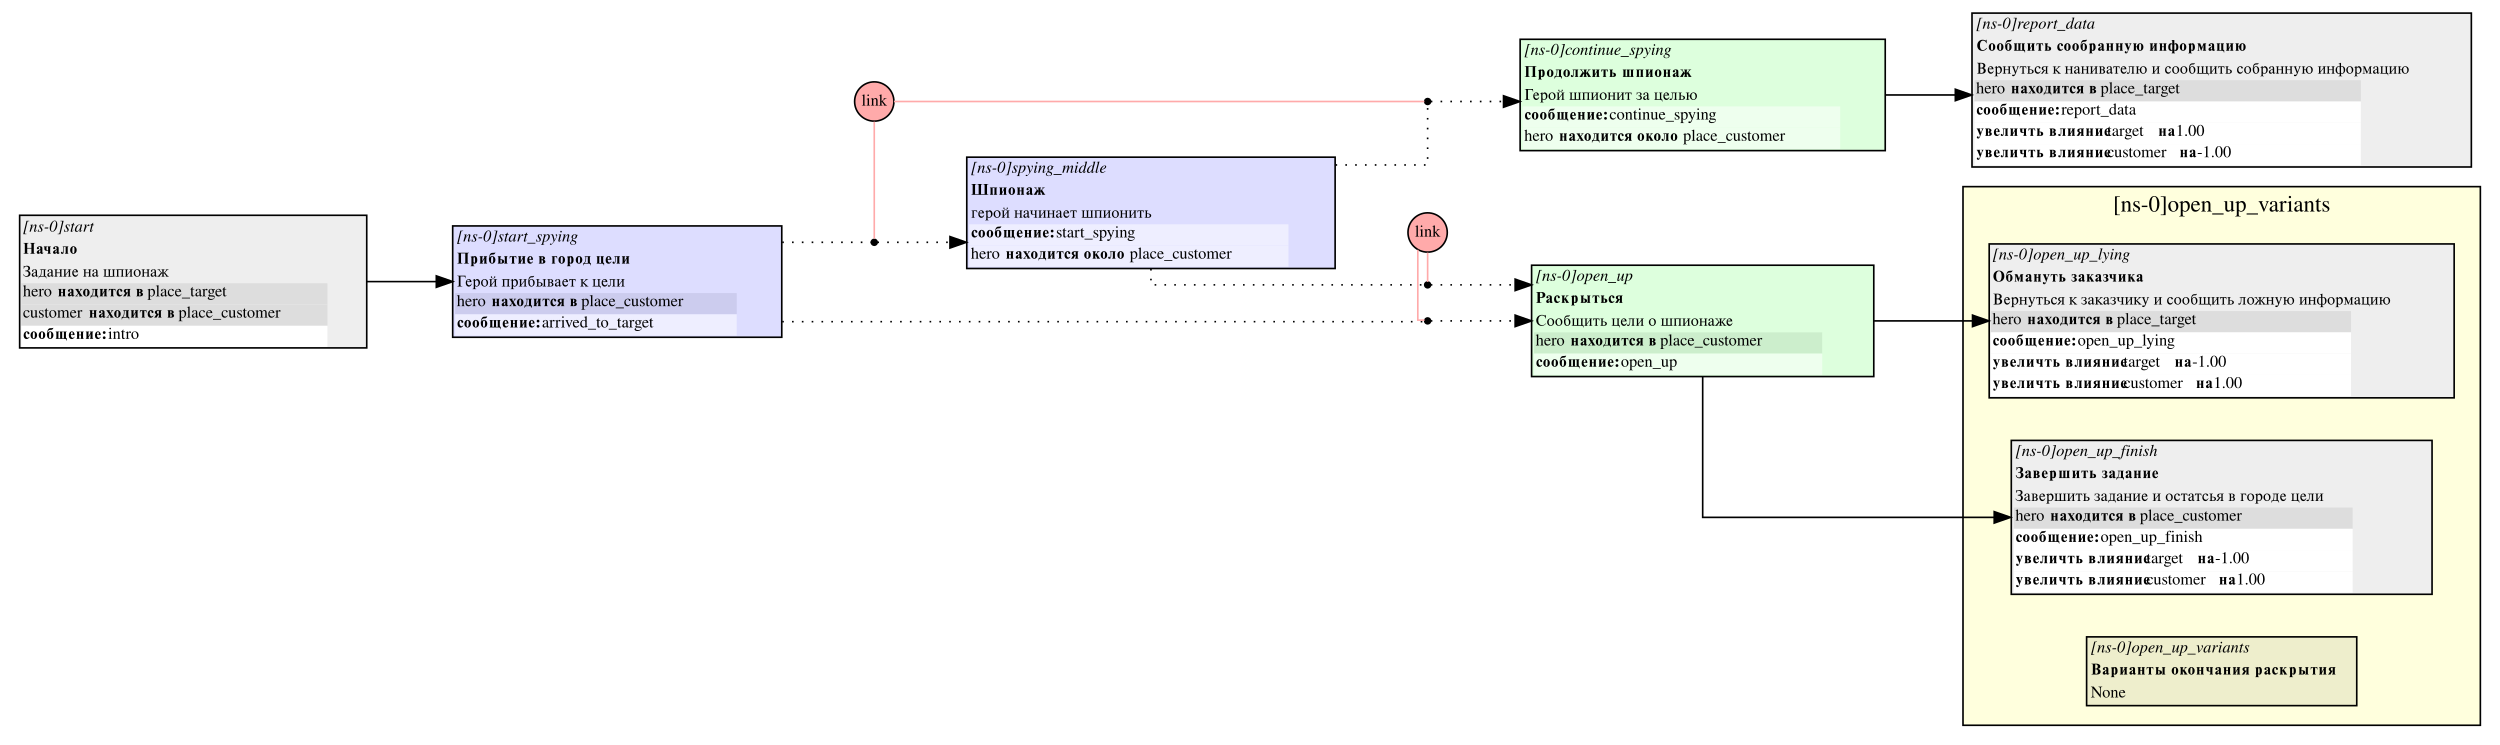
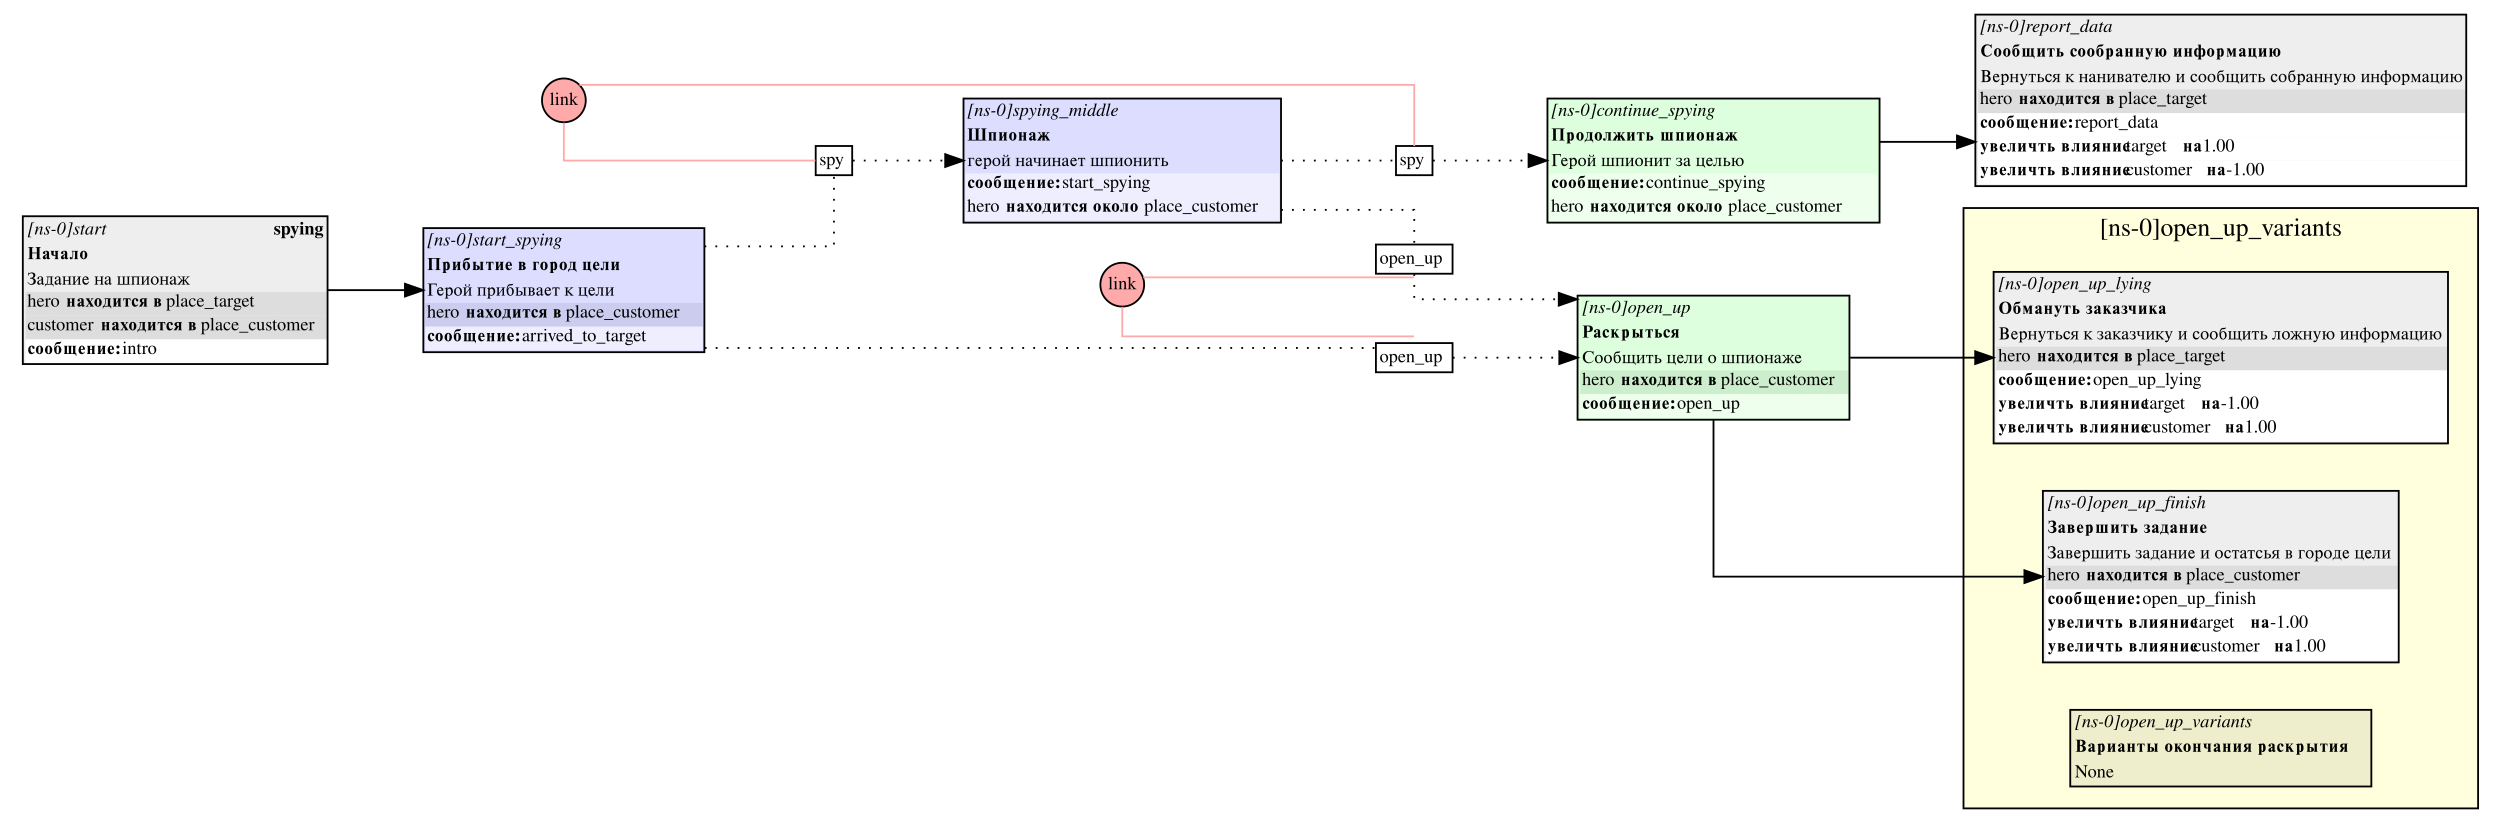
- <svg xmlns="http://www.w3.org/2000/svg" width="1527pt" height="455pt" viewBox="0.00 0.00 1527.00 455.00">
+ <svg xmlns="http://www.w3.org/2000/svg" width="1370pt" height="455pt" viewBox="0.00 0.00 1370.00 455.00">
  <g id="graph0" class="graph" transform="scale(1 1) rotate(0) translate(4 451)">
-     <polygon fill="white" stroke="white" points="-4,4 -4,-451 1523,-451 1523,4 -4,4" />
+     <polygon fill="white" stroke="white" points="-4,4 -4,-451 1366,-451 1366,4 -4,4" />
    <g id="clust1" class="cluster">
-       <polygon fill="#ffffdd" stroke="black" points="1195,-8 1195,-337 1511,-337 1511,-8 1195,-8" />
-       <text text-anchor="middle" x="1353" y="-321.8" font-family="Times,serif" font-size="14.00">[ns-0]open_up_variants</text>
+       <polygon fill="#ffffdd" stroke="black" points="1072,-8 1072,-337 1354,-337 1354,-8 1072,-8" />
+       <text text-anchor="middle" x="1213" y="-321.8" font-family="Times,serif" font-size="14.00">[ns-0]open_up_variants</text>
    </g>
    <g id="node1" class="node">
-       <polygon fill="#ddddff" stroke="none" points="272.5,-245 272.5,-313 473.5,-313 473.5,-245 272.5,-245" />
-       <text text-anchor="start" x="275" y="-303.5" font-family="Times,serif" font-style="italic" font-size="10.00">[ns-0]start_spying</text>
-       <text text-anchor="start" x="275" y="-290" font-family="Times,serif" font-weight="bold" font-size="10.00">Прибытие в город цели</text>
-       <text text-anchor="start" x="275" y="-276" font-family="Times,serif" font-size="10.00">Герой прибывает к цели</text>
-       <polygon fill="#ccccee" stroke="none" points="274,-259 274,-272 446,-272 446,-259 274,-259" />
-       <text text-anchor="start" x="275" y="-264" font-family="Times,serif" font-size="10.00">hero </text>
-       <text text-anchor="start" x="296" y="-264" font-family="Times,serif" font-weight="bold" font-size="10.00">находится в</text>
-       <text text-anchor="start" x="351" y="-264" font-family="Times,serif" font-size="10.00"> place_customer</text>
-       <polygon fill="#eeeeff" stroke="none" points="274,-246 274,-259 446,-259 446,-246 274,-246" />
-       <text text-anchor="start" x="275" y="-251" font-family="Times,serif" font-weight="bold" font-size="10.00">сообщение:</text>
-       <text text-anchor="start" x="327" y="-251" font-family="Times,serif" font-size="10.00"> arrived_to_target</text>
-       <polygon fill="none" stroke="black" points="272.5,-245 272.5,-313 473.5,-313 473.5,-245 272.5,-245" />
+       <polygon fill="#eeeeee" stroke="none" points="8.5,-251.5 8.5,-332.5 175.5,-332.5 175.5,-251.5 8.5,-251.5" />
+       <text text-anchor="start" x="11" y="-322.5" font-family="Times,serif" font-style="italic" font-size="10.00">[ns-0]start</text>
+       <text text-anchor="start" x="146" y="-322.5" font-family="Times,serif" font-weight="bold" font-size="10.00">spying</text>
+       <text text-anchor="start" x="11" y="-309" font-family="Times,serif" font-weight="bold" font-size="10.00">Начало</text>
+       <text text-anchor="start" x="11" y="-295" font-family="Times,serif" font-size="10.00">Задание на шпионаж</text>
+       <polygon fill="#dddddd" stroke="none" points="10,-278 10,-291 175,-291 175,-278 10,-278" />
+       <text text-anchor="start" x="11" y="-283" font-family="Times,serif" font-size="10.00">hero </text>
+       <text text-anchor="start" x="32" y="-283" font-family="Times,serif" font-weight="bold" font-size="10.00">находится в</text>
+       <text text-anchor="start" x="87" y="-283" font-family="Times,serif" font-size="10.00"> place_target</text>
+       <polygon fill="#dddddd" stroke="none" points="10,-265 10,-278 175,-278 175,-265 10,-265" />
+       <text text-anchor="start" x="11" y="-270" font-family="Times,serif" font-size="10.00">customer </text>
+       <text text-anchor="start" x="51" y="-270" font-family="Times,serif" font-weight="bold" font-size="10.00">находится в</text>
+       <text text-anchor="start" x="106" y="-270" font-family="Times,serif" font-size="10.00"> place_customer</text>
+       <polygon fill="#ffffff" stroke="none" points="10,-252 10,-265 175,-265 175,-252 10,-252" />
+       <text text-anchor="start" x="11" y="-257" font-family="Times,serif" font-weight="bold" font-size="10.00">сообщение:</text>
+       <text text-anchor="start" x="63" y="-257" font-family="Times,serif" font-size="10.00"> intro</text>
+       <polygon fill="none" stroke="black" points="8.5,-251.5 8.5,-332.5 175.5,-332.5 175.5,-251.5 8.5,-251.5" />
+     </g>
+     <g id="node3" class="node">
+       <polygon fill="#ddddff" stroke="none" points="228,-258 228,-326 382,-326 382,-258 228,-258" />
+       <text text-anchor="start" x="230" y="-316.5" font-family="Times,serif" font-style="italic" font-size="10.00">[ns-0]start_spying</text>
+       <text text-anchor="start" x="230" y="-303" font-family="Times,serif" font-weight="bold" font-size="10.00">Прибытие в город цели</text>
+       <text text-anchor="start" x="230" y="-289" font-family="Times,serif" font-size="10.00">Герой прибывает к цели</text>
+       <polygon fill="#ccccee" stroke="none" points="229,-272 229,-285 381,-285 381,-272 229,-272" />
+       <text text-anchor="start" x="230" y="-277" font-family="Times,serif" font-size="10.00">hero </text>
+       <text text-anchor="start" x="251" y="-277" font-family="Times,serif" font-weight="bold" font-size="10.00">находится в</text>
+       <text text-anchor="start" x="306" y="-277" font-family="Times,serif" font-size="10.00"> place_customer</text>
+       <polygon fill="#eeeeff" stroke="none" points="229,-259 229,-272 381,-272 381,-259 229,-259" />
+       <text text-anchor="start" x="230" y="-264" font-family="Times,serif" font-weight="bold" font-size="10.00">сообщение:</text>
+       <text text-anchor="start" x="282" y="-264" font-family="Times,serif" font-size="10.00"> arrived_to_target</text>
+       <polygon fill="none" stroke="black" points="228,-258 228,-326 382,-326 382,-258 228,-258" />
+     </g>
+     <g id="edge1" class="edge">
+       <path fill="none" stroke="black" d="M175.572,-292C175.572,-292 217.919,-292 217.919,-292" />
+       <polygon fill="black" stroke="black" points="217.919,-295.5 227.919,-292 217.919,-288.5 217.919,-295.5" />
+     </g>
+     <g id="node2" class="node">
+       <polygon fill="#ddddff" stroke="none" points="524,-329 524,-397 698,-397 698,-329 524,-329" />
+       <text text-anchor="start" x="526" y="-387.5" font-family="Times,serif" font-style="italic" font-size="10.00">[ns-0]spying_middle</text>
+       <text text-anchor="start" x="526" y="-374" font-family="Times,serif" font-weight="bold" font-size="10.00">Шпионаж</text>
+       <text text-anchor="start" x="526" y="-360" font-family="Times,serif" font-size="10.00">герой начинает шпионить</text>
+       <polygon fill="#eeeeff" stroke="none" points="525,-343 525,-356 697,-356 697,-343 525,-343" />
+       <text text-anchor="start" x="526" y="-348" font-family="Times,serif" font-weight="bold" font-size="10.00">сообщение:</text>
+       <text text-anchor="start" x="578" y="-348" font-family="Times,serif" font-size="10.00"> start_spying</text>
+       <polygon fill="#eeeeff" stroke="none" points="525,-330 525,-343 697,-343 697,-330 525,-330" />
+       <text text-anchor="start" x="526" y="-335" font-family="Times,serif" font-size="10.00">hero </text>
+       <text text-anchor="start" x="547" y="-335" font-family="Times,serif" font-weight="bold" font-size="10.00">находится около</text>
+       <text text-anchor="start" x="623" y="-335" font-family="Times,serif" font-size="10.00"> place_customer</text>
+       <polygon fill="none" stroke="black" points="524,-329 524,-397 698,-397 698,-329 524,-329" />
+     </g>
+     <g id="node10" class="node">
+       <text text-anchor="start" x="763" y="-360.5" font-family="Times,serif" font-size="10.00">spy</text>
+       <polygon fill="none" stroke="black" points="761,-355 761,-371 781,-371 781,-355 761,-355" />
+     </g>
+     <g id="edge3" class="edge">
+       <path fill="none" stroke="black" stroke-dasharray="1,5" d="M698.023,-363C723.237,-363 747.512,-363 760.729,-363" />
+     </g>
+     <g id="node12" class="node">
+       <text text-anchor="start" x="752" y="-306.5" font-family="Times,serif" font-size="10.00">open_up</text>
+       <polygon fill="none" stroke="black" points="750,-301 750,-317 792,-317 792,-301 750,-301" />
+     </g>
+     <g id="edge8" class="edge">
+       <path fill="none" stroke="black" stroke-dasharray="1,5" d="M698.023,-336C735.55,-336 771,-336 771,-336 771,-336 771,-325.188 771,-317.248" />
    </g>
    <g id="node11" class="node">
-       <ellipse fill="black" stroke="black" cx="868" cy="-255" rx="1.8" ry="1.8" />
+       <text text-anchor="start" x="445" y="-360.5" font-family="Times,serif" font-size="10.00">spy</text>
+       <polygon fill="none" stroke="black" points="443,-355 443,-371 463,-371 463,-355 443,-355" />
+     </g>
+     <g id="edge6" class="edge">
+       <path fill="none" stroke="black" stroke-dasharray="1,5" d="M382.034,-316C417.996,-316 453,-316 453,-316 453,-316 453,-341.347 453,-354.813" />
+     </g>
+     <g id="node13" class="node">
+       <text text-anchor="start" x="752" y="-252.5" font-family="Times,serif" font-size="10.00">open_up</text>
+       <polygon fill="none" stroke="black" points="750,-247 750,-263 792,-263 792,-247 750,-247" />
+     </g>
+     <g id="edge11" class="edge">
+       <path fill="none" stroke="black" stroke-dasharray="1,5" d="M382.212,-260.333C491.625,-260.333 685.621,-260.333 749.759,-260.333" />
+     </g>
+     <g id="node4" class="node">
+       <polygon fill="#eeeeee" stroke="none" points="1088.5,-208 1088.5,-302 1337.5,-302 1337.5,-208 1088.5,-208" />
+       <text text-anchor="start" x="1091" y="-292.5" font-family="Times,serif" font-style="italic" font-size="10.00">[ns-0]open_up_lying</text>
+       <text text-anchor="start" x="1091" y="-279" font-family="Times,serif" font-weight="bold" font-size="10.00">Обмануть заказчика</text>
+       <text text-anchor="start" x="1091" y="-265" font-family="Times,serif" font-size="10.00">Вернуться к заказчику и сообщить ложную информацию</text>
+       <polygon fill="#dddddd" stroke="none" points="1090,-248 1090,-261 1337,-261 1337,-248 1090,-248" />
+       <text text-anchor="start" x="1091" y="-253" font-family="Times,serif" font-size="10.00">hero </text>
+       <text text-anchor="start" x="1112" y="-253" font-family="Times,serif" font-weight="bold" font-size="10.00">находится в</text>
+       <text text-anchor="start" x="1167" y="-253" font-family="Times,serif" font-size="10.00"> place_target</text>
+       <polygon fill="#ffffff" stroke="none" points="1090,-235 1090,-248 1337,-248 1337,-235 1090,-235" />
+       <text text-anchor="start" x="1091" y="-240" font-family="Times,serif" font-weight="bold" font-size="10.00">сообщение:</text>
+       <text text-anchor="start" x="1143" y="-240" font-family="Times,serif" font-size="10.00"> open_up_lying</text>
+       <polygon fill="#ffffff" stroke="none" points="1090,-222 1090,-235 1337,-235 1337,-222 1090,-222" />
+       <text text-anchor="start" x="1091" y="-227" font-family="Times,serif" font-weight="bold" font-size="10.00">увеличть влияние</text>
+       <text text-anchor="start" x="1171" y="-227" font-family="Times,serif" font-size="10.00">  target </text>
+       <text text-anchor="start" x="1202" y="-227" font-family="Times,serif" font-weight="bold" font-size="10.00">на</text>
+       <text text-anchor="start" x="1213" y="-227" font-family="Times,serif" font-size="10.00"> -1.00</text>
+       <polygon fill="#ffffff" stroke="none" points="1090,-209 1090,-222 1337,-222 1337,-209 1090,-209" />
+       <text text-anchor="start" x="1091" y="-214" font-family="Times,serif" font-weight="bold" font-size="10.00">увеличть влияние</text>
+       <text text-anchor="start" x="1171" y="-214" font-family="Times,serif" font-size="10.00">  customer </text>
+       <text text-anchor="start" x="1215" y="-214" font-family="Times,serif" font-weight="bold" font-size="10.00">на</text>
+       <text text-anchor="start" x="1226" y="-214" font-family="Times,serif" font-size="10.00"> 1.00</text>
+       <polygon fill="none" stroke="black" points="1088.5,-208 1088.5,-302 1337.5,-302 1337.5,-208 1088.5,-208" />
+     </g>
+     <g id="node5" class="node">
+       <polygon fill="#eeeeee" stroke="none" points="1115.5,-88 1115.5,-182 1310.5,-182 1310.5,-88 1115.5,-88" />
+       <text text-anchor="start" x="1118" y="-172.5" font-family="Times,serif" font-style="italic" font-size="10.00">[ns-0]open_up_finish</text>
+       <text text-anchor="start" x="1118" y="-159" font-family="Times,serif" font-weight="bold" font-size="10.00">Завершить задание</text>
+       <text text-anchor="start" x="1118" y="-145" font-family="Times,serif" font-size="10.00">Завершить задание и остатсья в городе цели</text>
+       <polygon fill="#dddddd" stroke="none" points="1117,-128 1117,-141 1310,-141 1310,-128 1117,-128" />
+       <text text-anchor="start" x="1118" y="-133" font-family="Times,serif" font-size="10.00">hero </text>
+       <text text-anchor="start" x="1139" y="-133" font-family="Times,serif" font-weight="bold" font-size="10.00">находится в</text>
+       <text text-anchor="start" x="1194" y="-133" font-family="Times,serif" font-size="10.00"> place_customer</text>
+       <polygon fill="#ffffff" stroke="none" points="1117,-115 1117,-128 1310,-128 1310,-115 1117,-115" />
+       <text text-anchor="start" x="1118" y="-120" font-family="Times,serif" font-weight="bold" font-size="10.00">сообщение:</text>
+       <text text-anchor="start" x="1170" y="-120" font-family="Times,serif" font-size="10.00"> open_up_finish</text>
+       <polygon fill="#ffffff" stroke="none" points="1117,-102 1117,-115 1310,-115 1310,-102 1117,-102" />
+       <text text-anchor="start" x="1118" y="-107" font-family="Times,serif" font-weight="bold" font-size="10.00">увеличть влияние</text>
+       <text text-anchor="start" x="1198" y="-107" font-family="Times,serif" font-size="10.00">  target </text>
+       <text text-anchor="start" x="1229" y="-107" font-family="Times,serif" font-weight="bold" font-size="10.00">на</text>
+       <text text-anchor="start" x="1240" y="-107" font-family="Times,serif" font-size="10.00"> -1.00</text>
+       <polygon fill="#ffffff" stroke="none" points="1117,-89 1117,-102 1310,-102 1310,-89 1117,-89" />
+       <text text-anchor="start" x="1118" y="-94" font-family="Times,serif" font-weight="bold" font-size="10.00">увеличть влияние</text>
+       <text text-anchor="start" x="1198" y="-94" font-family="Times,serif" font-size="10.00">  customer </text>
+       <text text-anchor="start" x="1242" y="-94" font-family="Times,serif" font-weight="bold" font-size="10.00">на</text>
+       <text text-anchor="start" x="1253" y="-94" font-family="Times,serif" font-size="10.00"> 1.00</text>
+       <polygon fill="none" stroke="black" points="1115.5,-88 1115.5,-182 1310.5,-182 1310.5,-88 1115.5,-88" />
+     </g>
+     <g id="node6" class="node">
+       <polygon fill="#eeeeee" stroke="none" points="1078.5,-349 1078.5,-443 1347.5,-443 1347.5,-349 1078.5,-349" />
+       <text text-anchor="start" x="1081" y="-433.5" font-family="Times,serif" font-style="italic" font-size="10.00">[ns-0]report_data</text>
+       <text text-anchor="start" x="1081" y="-420" font-family="Times,serif" font-weight="bold" font-size="10.00">Сообщить сообранную информацию</text>
+       <text text-anchor="start" x="1081" y="-406" font-family="Times,serif" font-size="10.00">Вернуться к нанивателю и сообщить собранную информацию</text>
+       <polygon fill="#dddddd" stroke="none" points="1080,-389 1080,-402 1347,-402 1347,-389 1080,-389" />
+       <text text-anchor="start" x="1081" y="-394" font-family="Times,serif" font-size="10.00">hero </text>
+       <text text-anchor="start" x="1102" y="-394" font-family="Times,serif" font-weight="bold" font-size="10.00">находится в</text>
+       <text text-anchor="start" x="1157" y="-394" font-family="Times,serif" font-size="10.00"> place_target</text>
+       <polygon fill="#ffffff" stroke="none" points="1080,-376 1080,-389 1347,-389 1347,-376 1080,-376" />
+       <text text-anchor="start" x="1081" y="-381" font-family="Times,serif" font-weight="bold" font-size="10.00">сообщение:</text>
+       <text text-anchor="start" x="1133" y="-381" font-family="Times,serif" font-size="10.00"> report_data</text>
+       <polygon fill="#ffffff" stroke="none" points="1080,-363 1080,-376 1347,-376 1347,-363 1080,-363" />
+       <text text-anchor="start" x="1081" y="-368" font-family="Times,serif" font-weight="bold" font-size="10.00">увеличть влияние</text>
+       <text text-anchor="start" x="1161" y="-368" font-family="Times,serif" font-size="10.00">  target </text>
+       <text text-anchor="start" x="1192" y="-368" font-family="Times,serif" font-weight="bold" font-size="10.00">на</text>
+       <text text-anchor="start" x="1203" y="-368" font-family="Times,serif" font-size="10.00"> 1.00</text>
+       <polygon fill="#ffffff" stroke="none" points="1080,-350 1080,-363 1347,-363 1347,-350 1080,-350" />
+       <text text-anchor="start" x="1081" y="-355" font-family="Times,serif" font-weight="bold" font-size="10.00">увеличть влияние</text>
+       <text text-anchor="start" x="1161" y="-355" font-family="Times,serif" font-size="10.00">  customer </text>
+       <text text-anchor="start" x="1205" y="-355" font-family="Times,serif" font-weight="bold" font-size="10.00">на</text>
+       <text text-anchor="start" x="1216" y="-355" font-family="Times,serif" font-size="10.00"> -1.00</text>
+       <polygon fill="none" stroke="black" points="1078.5,-349 1078.5,-443 1347.5,-443 1347.5,-349 1078.5,-349" />
+     </g>
+     <g id="node7" class="node">
+       <polygon fill="#ddffdd" stroke="none" points="844,-329 844,-397 1026,-397 1026,-329 844,-329" />
+       <text text-anchor="start" x="846" y="-387.5" font-family="Times,serif" font-style="italic" font-size="10.00">[ns-0]continue_spying</text>
+       <text text-anchor="start" x="846" y="-374" font-family="Times,serif" font-weight="bold" font-size="10.00">Продолжить шпионаж</text>
+       <text text-anchor="start" x="846" y="-360" font-family="Times,serif" font-size="10.00">Герой шпионит за целью</text>
+       <polygon fill="#eeffee" stroke="none" points="845,-343 845,-356 1025,-356 1025,-343 845,-343" />
+       <text text-anchor="start" x="846" y="-348" font-family="Times,serif" font-weight="bold" font-size="10.00">сообщение:</text>
+       <text text-anchor="start" x="898" y="-348" font-family="Times,serif" font-size="10.00"> continue_spying</text>
+       <polygon fill="#eeffee" stroke="none" points="845,-330 845,-343 1025,-343 1025,-330 845,-330" />
+       <text text-anchor="start" x="846" y="-335" font-family="Times,serif" font-size="10.00">hero </text>
+       <text text-anchor="start" x="867" y="-335" font-family="Times,serif" font-weight="bold" font-size="10.00">находится около</text>
+       <text text-anchor="start" x="943" y="-335" font-family="Times,serif" font-size="10.00"> place_customer</text>
+       <polygon fill="none" stroke="black" points="844,-329 844,-397 1026,-397 1026,-329 844,-329" />
+     </g>
+     <g id="edge5" class="edge">
+       <path fill="none" stroke="black" d="M1026.03,-373.25C1026.03,-373.25 1068.42,-373.25 1068.42,-373.25" />
+       <polygon fill="black" stroke="black" points="1068.42,-376.75 1078.42,-373.25 1068.42,-369.75 1068.42,-376.75" />
+     </g>
+     <g id="node8" class="node">
+       <polygon fill="#ddffdd" stroke="none" points="860.5,-221 860.5,-289 1009.5,-289 1009.5,-221 860.5,-221" />
+       <text text-anchor="start" x="863" y="-279.5" font-family="Times,serif" font-style="italic" font-size="10.00">[ns-0]open_up</text>
+       <text text-anchor="start" x="863" y="-266" font-family="Times,serif" font-weight="bold" font-size="10.00">Раскрыться</text>
+       <text text-anchor="start" x="863" y="-252" font-family="Times,serif" font-size="10.00">Сообщить цели о шпионаже</text>
+       <polygon fill="#cceecc" stroke="none" points="862,-235 862,-248 1009,-248 1009,-235 862,-235" />
+       <text text-anchor="start" x="863" y="-240" font-family="Times,serif" font-size="10.00">hero </text>
+       <text text-anchor="start" x="884" y="-240" font-family="Times,serif" font-weight="bold" font-size="10.00">находится в</text>
+       <text text-anchor="start" x="939" y="-240" font-family="Times,serif" font-size="10.00"> place_customer</text>
+       <polygon fill="#eeffee" stroke="none" points="862,-222 862,-235 1009,-235 1009,-222 862,-222" />
+       <text text-anchor="start" x="863" y="-227" font-family="Times,serif" font-weight="bold" font-size="10.00">сообщение:</text>
+       <text text-anchor="start" x="915" y="-227" font-family="Times,serif" font-size="10.00"> open_up</text>
+       <polygon fill="none" stroke="black" points="860.5,-221 860.5,-289 1009.5,-289 1009.5,-221 860.5,-221" />
+     </g>
+     <g id="edge10" class="edge">
+       <path fill="none" stroke="black" d="M1009.86,-255C1009.86,-255 1078.4,-255 1078.4,-255" />
+       <polygon fill="black" stroke="black" points="1078.4,-258.5 1088.4,-255 1078.4,-251.5 1078.4,-258.5" />
+     </g>
+     <g id="edge2" class="edge">
+       <path fill="none" stroke="black" d="M935,-220.934C935,-185.457 935,-135 935,-135 935,-135 1105.38,-135 1105.38,-135" />
+       <polygon fill="black" stroke="black" points="1105.38,-138.5 1115.38,-135 1105.38,-131.5 1105.38,-138.5" />
+     </g>
+     <g id="node9" class="node">
+       <polygon fill="#eeeecc" stroke="none" points="1130.5,-20 1130.5,-62 1295.5,-62 1295.5,-20 1130.5,-20" />
+       <text text-anchor="start" x="1133" y="-52.5" font-family="Times,serif" font-style="italic" font-size="10.00">[ns-0]open_up_variants</text>
+       <text text-anchor="start" x="1133" y="-39" font-family="Times,serif" font-weight="bold" font-size="10.00">Варианты окончания раскрытия</text>
+       <text text-anchor="start" x="1133" y="-25" font-family="Times,serif" font-size="10.00">None</text>
+       <polygon fill="none" stroke="black" points="1130.5,-20 1130.5,-62 1295.5,-62 1295.5,-20 1130.5,-20" />
+     </g>
+     <g id="edge4" class="edge">
+       <path fill="none" stroke="black" stroke-dasharray="1,5" d="M781.259,-363C781.259,-363 833.655,-363 833.655,-363" />
+       <polygon fill="black" stroke="black" points="833.655,-366.5 843.655,-363 833.655,-359.5 833.655,-366.5" />
+     </g>
+     <g id="edge7" class="edge">
+       <path fill="none" stroke="black" stroke-dasharray="1,5" d="M463.367,-363C463.367,-363 513.97,-363 513.97,-363" />
+       <polygon fill="black" stroke="black" points="513.97,-366.5 523.97,-363 513.97,-359.5 513.97,-366.5" />
+     </g>
+     <g id="edge9" class="edge">
+       <path fill="none" stroke="black" stroke-dasharray="1,5" d="M771,-300.808C771,-294.553 771,-287 771,-287 771,-287 850.199,-287 850.199,-287" />
+       <polygon fill="black" stroke="black" points="850.199,-290.5 860.199,-287 850.199,-283.5 850.199,-290.5" />
+     </g>
+     <g id="edge12" class="edge">
+       <path fill="none" stroke="black" stroke-dasharray="1,5" d="M792.104,-255C792.104,-255 850.5,-255 850.5,-255" />
+       <polygon fill="black" stroke="black" points="850.5,-258.5 860.5,-255 850.5,-251.5 850.5,-258.5" />
+     </g>
+     <g id="node14" class="node">
+       <ellipse fill="#ffaaaa" stroke="black" cx="611" cy="-295" rx="12" ry="12" />
+       <text text-anchor="middle" x="611" y="-292.5" font-family="Times,serif" font-size="10.00">link</text>
    </g>
    <g id="edge14" class="edge">
-       <path fill="none" stroke="black" stroke-dasharray="1,5" d="M473.767,-254.533C611.148,-254.533 842.93,-254.533 866.116,-254.533" />
-     </g>
-     <g id="node14" class="node">
-       <ellipse fill="black" stroke="black" cx="530" cy="-303" rx="1.8" ry="1.8" />
-     </g>
-     <g id="edge10" class="edge">
-       <path fill="none" stroke="black" stroke-dasharray="1,5" d="M473.763,-303C499.56,-303 521.861,-303 528.2,-303" />
-     </g>
-     <g id="node2" class="node">
-       <polygon fill="#eeeeee" stroke="none" points="8,-238.5 8,-319.5 220,-319.5 220,-238.5 8,-238.5" />
-       <text text-anchor="start" x="10" y="-309.5" font-family="Times,serif" font-style="italic" font-size="10.00">[ns-0]start</text>
-       <text text-anchor="start" x="10" y="-296" font-family="Times,serif" font-weight="bold" font-size="10.00">Начало</text>
-       <text text-anchor="start" x="10" y="-282" font-family="Times,serif" font-size="10.00">Задание на шпионаж</text>
-       <polygon fill="#dddddd" stroke="none" points="9,-265 9,-278 196,-278 196,-265 9,-265" />
-       <text text-anchor="start" x="10" y="-270" font-family="Times,serif" font-size="10.00">hero </text>
-       <text text-anchor="start" x="31" y="-270" font-family="Times,serif" font-weight="bold" font-size="10.00">находится в</text>
-       <text text-anchor="start" x="86" y="-270" font-family="Times,serif" font-size="10.00"> place_target</text>
-       <polygon fill="#dddddd" stroke="none" points="9,-252 9,-265 196,-265 196,-252 9,-252" />
-       <text text-anchor="start" x="10" y="-257" font-family="Times,serif" font-size="10.00">customer </text>
-       <text text-anchor="start" x="50" y="-257" font-family="Times,serif" font-weight="bold" font-size="10.00">находится в</text>
-       <text text-anchor="start" x="105" y="-257" font-family="Times,serif" font-size="10.00"> place_customer</text>
-       <polygon fill="#ffffff" stroke="none" points="9,-239 9,-252 196,-252 196,-239 9,-239" />
-       <text text-anchor="start" x="10" y="-244" font-family="Times,serif" font-weight="bold" font-size="10.00">сообщение:</text>
-       <text text-anchor="start" x="62" y="-244" font-family="Times,serif" font-size="10.00"> intro</text>
-       <polygon fill="none" stroke="black" points="8,-238.5 8,-319.5 220,-319.5 220,-238.5 8,-238.5" />
+       <path fill="none" stroke="#ffaaaa" d="M622.507,-299C658.62,-299 767.524,-299 770.919,-299" />
    </g>
    <g id="edge13" class="edge">
-       <path fill="none" stroke="black" d="M220.093,-279C220.093,-279 262.499,-279 262.499,-279" />
-       <polygon fill="black" stroke="black" points="262.499,-282.5 272.499,-279 262.499,-275.5 262.499,-282.5" />
-     </g>
-     <g id="node3" class="node">
-       <polygon fill="#eeeeee" stroke="none" points="1211,-208 1211,-302 1495,-302 1495,-208 1211,-208" />
-       <text text-anchor="start" x="1213" y="-292.5" font-family="Times,serif" font-style="italic" font-size="10.00">[ns-0]open_up_lying</text>
-       <text text-anchor="start" x="1213" y="-279" font-family="Times,serif" font-weight="bold" font-size="10.00">Обмануть заказчика</text>
-       <text text-anchor="start" x="1213" y="-265" font-family="Times,serif" font-size="10.00">Вернуться к заказчику и сообщить ложную информацию</text>
-       <polygon fill="#dddddd" stroke="none" points="1212,-248 1212,-261 1432,-261 1432,-248 1212,-248" />
-       <text text-anchor="start" x="1213" y="-253" font-family="Times,serif" font-size="10.00">hero </text>
-       <text text-anchor="start" x="1234" y="-253" font-family="Times,serif" font-weight="bold" font-size="10.00">находится в</text>
-       <text text-anchor="start" x="1289" y="-253" font-family="Times,serif" font-size="10.00"> place_target</text>
-       <polygon fill="#ffffff" stroke="none" points="1212,-235 1212,-248 1432,-248 1432,-235 1212,-235" />
-       <text text-anchor="start" x="1213" y="-240" font-family="Times,serif" font-weight="bold" font-size="10.00">сообщение:</text>
-       <text text-anchor="start" x="1265" y="-240" font-family="Times,serif" font-size="10.00"> open_up_lying</text>
-       <polygon fill="#ffffff" stroke="none" points="1212,-222 1212,-235 1432,-235 1432,-222 1212,-222" />
-       <text text-anchor="start" x="1213" y="-227" font-family="Times,serif" font-weight="bold" font-size="10.00">увеличть влияние</text>
-       <text text-anchor="start" x="1293" y="-227" font-family="Times,serif" font-size="10.00">  target </text>
-       <text text-anchor="start" x="1324" y="-227" font-family="Times,serif" font-weight="bold" font-size="10.00">на</text>
-       <text text-anchor="start" x="1335" y="-227" font-family="Times,serif" font-size="10.00"> -1.00</text>
-       <polygon fill="#ffffff" stroke="none" points="1212,-209 1212,-222 1432,-222 1432,-209 1212,-209" />
-       <text text-anchor="start" x="1213" y="-214" font-family="Times,serif" font-weight="bold" font-size="10.00">увеличть влияние</text>
-       <text text-anchor="start" x="1293" y="-214" font-family="Times,serif" font-size="10.00">  customer </text>
-       <text text-anchor="start" x="1337" y="-214" font-family="Times,serif" font-weight="bold" font-size="10.00">на</text>
-       <text text-anchor="start" x="1348" y="-214" font-family="Times,serif" font-size="10.00"> 1.00</text>
-       <polygon fill="none" stroke="black" points="1211,-208 1211,-302 1495,-302 1495,-208 1211,-208" />
-     </g>
-     <g id="node4" class="node">
-       <polygon fill="#eeeeee" stroke="none" points="1224.5,-88 1224.5,-182 1481.5,-182 1481.5,-88 1224.5,-88" />
-       <text text-anchor="start" x="1227" y="-172.5" font-family="Times,serif" font-style="italic" font-size="10.00">[ns-0]open_up_finish</text>
-       <text text-anchor="start" x="1227" y="-159" font-family="Times,serif" font-weight="bold" font-size="10.00">Завершить задание</text>
-       <text text-anchor="start" x="1227" y="-145" font-family="Times,serif" font-size="10.00">Завершить задание и остатсья в городе цели</text>
-       <polygon fill="#dddddd" stroke="none" points="1226,-128 1226,-141 1433,-141 1433,-128 1226,-128" />
-       <text text-anchor="start" x="1227" y="-133" font-family="Times,serif" font-size="10.00">hero </text>
-       <text text-anchor="start" x="1248" y="-133" font-family="Times,serif" font-weight="bold" font-size="10.00">находится в</text>
-       <text text-anchor="start" x="1303" y="-133" font-family="Times,serif" font-size="10.00"> place_customer</text>
-       <polygon fill="#ffffff" stroke="none" points="1226,-115 1226,-128 1433,-128 1433,-115 1226,-115" />
-       <text text-anchor="start" x="1227" y="-120" font-family="Times,serif" font-weight="bold" font-size="10.00">сообщение:</text>
-       <text text-anchor="start" x="1279" y="-120" font-family="Times,serif" font-size="10.00"> open_up_finish</text>
-       <polygon fill="#ffffff" stroke="none" points="1226,-102 1226,-115 1433,-115 1433,-102 1226,-102" />
-       <text text-anchor="start" x="1227" y="-107" font-family="Times,serif" font-weight="bold" font-size="10.00">увеличть влияние</text>
-       <text text-anchor="start" x="1307" y="-107" font-family="Times,serif" font-size="10.00">  target </text>
-       <text text-anchor="start" x="1338" y="-107" font-family="Times,serif" font-weight="bold" font-size="10.00">на</text>
-       <text text-anchor="start" x="1349" y="-107" font-family="Times,serif" font-size="10.00"> -1.00</text>
-       <polygon fill="#ffffff" stroke="none" points="1226,-89 1226,-102 1433,-102 1433,-89 1226,-89" />
-       <text text-anchor="start" x="1227" y="-94" font-family="Times,serif" font-weight="bold" font-size="10.00">увеличть влияние</text>
-       <text text-anchor="start" x="1307" y="-94" font-family="Times,serif" font-size="10.00">  customer </text>
-       <text text-anchor="start" x="1351" y="-94" font-family="Times,serif" font-weight="bold" font-size="10.00">на</text>
-       <text text-anchor="start" x="1362" y="-94" font-family="Times,serif" font-size="10.00"> 1.00</text>
-       <polygon fill="none" stroke="black" points="1224.5,-88 1224.5,-182 1481.5,-182 1481.5,-88 1224.5,-88" />
-     </g>
-     <g id="node5" class="node">
-       <polygon fill="#eeeeee" stroke="none" points="1200.5,-349 1200.5,-443 1505.5,-443 1505.5,-349 1200.5,-349" />
-       <text text-anchor="start" x="1203" y="-433.5" font-family="Times,serif" font-style="italic" font-size="10.00">[ns-0]report_data</text>
-       <text text-anchor="start" x="1203" y="-420" font-family="Times,serif" font-weight="bold" font-size="10.00">Сообщить сообранную информацию</text>
-       <text text-anchor="start" x="1203" y="-406" font-family="Times,serif" font-size="10.00">Вернуться к нанивателю и сообщить собранную информацию</text>
-       <polygon fill="#dddddd" stroke="none" points="1202,-389 1202,-402 1438,-402 1438,-389 1202,-389" />
-       <text text-anchor="start" x="1203" y="-394" font-family="Times,serif" font-size="10.00">hero </text>
-       <text text-anchor="start" x="1224" y="-394" font-family="Times,serif" font-weight="bold" font-size="10.00">находится в</text>
-       <text text-anchor="start" x="1279" y="-394" font-family="Times,serif" font-size="10.00"> place_target</text>
-       <polygon fill="#ffffff" stroke="none" points="1202,-376 1202,-389 1438,-389 1438,-376 1202,-376" />
-       <text text-anchor="start" x="1203" y="-381" font-family="Times,serif" font-weight="bold" font-size="10.00">сообщение:</text>
-       <text text-anchor="start" x="1255" y="-381" font-family="Times,serif" font-size="10.00"> report_data</text>
-       <polygon fill="#ffffff" stroke="none" points="1202,-363 1202,-376 1438,-376 1438,-363 1202,-363" />
-       <text text-anchor="start" x="1203" y="-368" font-family="Times,serif" font-weight="bold" font-size="10.00">увеличть влияние</text>
-       <text text-anchor="start" x="1283" y="-368" font-family="Times,serif" font-size="10.00">  target </text>
-       <text text-anchor="start" x="1314" y="-368" font-family="Times,serif" font-weight="bold" font-size="10.00">на</text>
-       <text text-anchor="start" x="1325" y="-368" font-family="Times,serif" font-size="10.00"> 1.00</text>
-       <polygon fill="#ffffff" stroke="none" points="1202,-350 1202,-363 1438,-363 1438,-350 1202,-350" />
-       <text text-anchor="start" x="1203" y="-355" font-family="Times,serif" font-weight="bold" font-size="10.00">увеличть влияние</text>
-       <text text-anchor="start" x="1283" y="-355" font-family="Times,serif" font-size="10.00">  customer </text>
-       <text text-anchor="start" x="1327" y="-355" font-family="Times,serif" font-weight="bold" font-size="10.00">на</text>
-       <text text-anchor="start" x="1338" y="-355" font-family="Times,serif" font-size="10.00"> -1.00</text>
-       <polygon fill="none" stroke="black" points="1200.5,-349 1200.5,-443 1505.5,-443 1505.5,-349 1200.5,-349" />
-     </g>
-     <g id="node6" class="node">
-       <polygon fill="#ddffdd" stroke="none" points="924.5,-359 924.5,-427 1147.5,-427 1147.5,-359 924.5,-359" />
-       <text text-anchor="start" x="927" y="-417.5" font-family="Times,serif" font-style="italic" font-size="10.00">[ns-0]continue_spying</text>
-       <text text-anchor="start" x="927" y="-404" font-family="Times,serif" font-weight="bold" font-size="10.00">Продолжить шпионаж</text>
-       <text text-anchor="start" x="927" y="-390" font-family="Times,serif" font-size="10.00">Герой шпионит за целью</text>
-       <polygon fill="#eeffee" stroke="none" points="926,-373 926,-386 1120,-386 1120,-373 926,-373" />
-       <text text-anchor="start" x="927" y="-378" font-family="Times,serif" font-weight="bold" font-size="10.00">сообщение:</text>
-       <text text-anchor="start" x="979" y="-378" font-family="Times,serif" font-size="10.00"> continue_spying</text>
-       <polygon fill="#eeffee" stroke="none" points="926,-360 926,-373 1120,-373 1120,-360 926,-360" />
-       <text text-anchor="start" x="927" y="-365" font-family="Times,serif" font-size="10.00">hero </text>
-       <text text-anchor="start" x="948" y="-365" font-family="Times,serif" font-weight="bold" font-size="10.00">находится около</text>
-       <text text-anchor="start" x="1024" y="-365" font-family="Times,serif" font-size="10.00"> place_customer</text>
-       <polygon fill="none" stroke="black" points="924.5,-359 924.5,-427 1147.5,-427 1147.5,-359 924.5,-359" />
+       <path fill="none" stroke="#ffaaaa" d="M611,-282.82C611,-275.14 611,-266.667 611,-266.667 611,-266.667 766.039,-266.667 770.884,-266.667" />
+     </g>
+     <g id="node15" class="node">
+       <ellipse fill="#ffaaaa" stroke="black" cx="305" cy="-396" rx="12" ry="12" />
+       <text text-anchor="middle" x="305" y="-393.5" font-family="Times,serif" font-size="10.00">link</text>
    </g>
    <g id="edge16" class="edge">
-       <path fill="none" stroke="black" d="M1147.76,-393C1147.76,-393 1190.32,-393 1190.32,-393" />
-       <polygon fill="black" stroke="black" points="1190.32,-396.5 1200.32,-393 1190.32,-389.5 1190.32,-396.5" />
-     </g>
-     <g id="node7" class="node">
-       <polygon fill="#ddddff" stroke="none" points="586.5,-287 586.5,-355 811.5,-355 811.5,-287 586.5,-287" />
-       <text text-anchor="start" x="589" y="-345.5" font-family="Times,serif" font-style="italic" font-size="10.00">[ns-0]spying_middle</text>
-       <text text-anchor="start" x="589" y="-332" font-family="Times,serif" font-weight="bold" font-size="10.00">Шпионаж</text>
-       <text text-anchor="start" x="589" y="-318" font-family="Times,serif" font-size="10.00">герой начинает шпионить</text>
-       <polygon fill="#eeeeff" stroke="none" points="588,-301 588,-314 783,-314 783,-301 588,-301" />
-       <text text-anchor="start" x="589" y="-306" font-family="Times,serif" font-weight="bold" font-size="10.00">сообщение:</text>
-       <text text-anchor="start" x="641" y="-306" font-family="Times,serif" font-size="10.00"> start_spying</text>
-       <polygon fill="#eeeeff" stroke="none" points="588,-288 588,-301 783,-301 783,-288 588,-288" />
-       <text text-anchor="start" x="589" y="-293" font-family="Times,serif" font-size="10.00">hero </text>
-       <text text-anchor="start" x="610" y="-293" font-family="Times,serif" font-weight="bold" font-size="10.00">находится около</text>
-       <text text-anchor="start" x="686" y="-293" font-family="Times,serif" font-size="10.00"> place_customer</text>
-       <polygon fill="none" stroke="black" points="586.5,-287 586.5,-355 811.5,-355 811.5,-287 586.5,-287" />
-     </g>
-     <g id="node12" class="node">
-       <ellipse fill="black" stroke="black" cx="868" cy="-277" rx="1.8" ry="1.8" />
-     </g>
-     <g id="edge7" class="edge">
-       <path fill="none" stroke="black" stroke-dasharray="1,5" d="M699,-286.765C699,-281.085 699,-277 699,-277 699,-277 847.535,-277 866.102,-277" />
-     </g>
-     <g id="node15" class="node">
-       <ellipse fill="black" stroke="black" cx="868" cy="-389" rx="1.8" ry="1.8" />
-     </g>
-     <g id="edge5" class="edge">
-       <path fill="none" stroke="black" stroke-dasharray="1,5" d="M811.725,-350.25C842.726,-350.25 868,-350.25 868,-350.25 868,-350.25 868,-378.868 868,-386.917" />
-     </g>
-     <g id="node8" class="node">
-       <polygon fill="#ddffdd" stroke="none" points="931.5,-221 931.5,-289 1140.5,-289 1140.5,-221 931.5,-221" />
-       <text text-anchor="start" x="934" y="-279.5" font-family="Times,serif" font-style="italic" font-size="10.00">[ns-0]open_up</text>
-       <text text-anchor="start" x="934" y="-266" font-family="Times,serif" font-weight="bold" font-size="10.00">Раскрыться</text>
-       <text text-anchor="start" x="934" y="-252" font-family="Times,serif" font-size="10.00">Сообщить цели о шпионаже</text>
-       <polygon fill="#cceecc" stroke="none" points="933,-235 933,-248 1109,-248 1109,-235 933,-235" />
-       <text text-anchor="start" x="934" y="-240" font-family="Times,serif" font-size="10.00">hero </text>
-       <text text-anchor="start" x="955" y="-240" font-family="Times,serif" font-weight="bold" font-size="10.00">находится в</text>
-       <text text-anchor="start" x="1010" y="-240" font-family="Times,serif" font-size="10.00"> place_customer</text>
-       <polygon fill="#eeffee" stroke="none" points="933,-222 933,-235 1109,-235 1109,-222 933,-222" />
-       <text text-anchor="start" x="934" y="-227" font-family="Times,serif" font-weight="bold" font-size="10.00">сообщение:</text>
-       <text text-anchor="start" x="986" y="-227" font-family="Times,serif" font-size="10.00"> open_up</text>
-       <polygon fill="none" stroke="black" points="931.5,-221 931.5,-289 1140.5,-289 1140.5,-221 931.5,-221" />
-     </g>
-     <g id="edge9" class="edge">
-       <path fill="none" stroke="black" d="M1140.68,-255C1140.68,-255 1200.82,-255 1200.82,-255" />
-       <polygon fill="black" stroke="black" points="1200.82,-258.5 1210.82,-255 1200.82,-251.5 1200.82,-258.5" />
-     </g>
-     <g id="edge12" class="edge">
-       <path fill="none" stroke="black" d="M1036,-220.934C1036,-185.457 1036,-135 1036,-135 1036,-135 1214.06,-135 1214.06,-135" />
-       <polygon fill="black" stroke="black" points="1214.06,-138.5 1224.06,-135 1214.06,-131.5 1214.06,-138.5" />
-     </g>
-     <g id="node9" class="node">
-       <polygon fill="#eeeecc" stroke="none" points="1270.5,-20 1270.5,-62 1435.5,-62 1435.5,-20 1270.5,-20" />
-       <text text-anchor="start" x="1273" y="-52.5" font-family="Times,serif" font-style="italic" font-size="10.00">[ns-0]open_up_variants</text>
-       <text text-anchor="start" x="1273" y="-39" font-family="Times,serif" font-weight="bold" font-size="10.00">Варианты окончания раскрытия</text>
-       <text text-anchor="start" x="1273" y="-25" font-family="Times,serif" font-size="10.00">None</text>
-       <polygon fill="none" stroke="black" points="1270.5,-20 1270.5,-62 1435.5,-62 1435.5,-20 1270.5,-20" />
-     </g>
-     <g id="node10" class="node">
-       <ellipse fill="#ffaaaa" stroke="black" cx="868" cy="-309" rx="12" ry="12" />
-       <text text-anchor="middle" x="868" y="-306.5" font-family="Times,serif" font-size="10.00">link</text>
-     </g>
-     <g id="edge1" class="edge">
-       <path fill="none" stroke="#ffaaaa" d="M862,-298.424C862,-282.822 862,-255.467 862,-255.467 862,-255.467 864.344,-255.467 866.102,-255.467" />
-     </g>
-     <g id="edge2" class="edge">
-       <path fill="none" stroke="#ffaaaa" d="M868,-296.719C868,-289.951 868,-282.243 868,-278.812" />
+       <path fill="none" stroke="#ffaaaa" d="M313.486,-404.5C376.645,-404.5 771,-404.5 771,-404.5 771,-404.5 771,-383.061 771,-371.002" />
    </g>
    <g id="edge15" class="edge">
-       <path fill="none" stroke="black" stroke-dasharray="1,5" d="M869.887,-255C869.887,-255 921.454,-255 921.454,-255" />
-       <polygon fill="black" stroke="black" points="921.454,-258.5 931.454,-255 921.454,-251.5 921.454,-258.5" />
-     </g>
-     <g id="edge8" class="edge">
-       <path fill="none" stroke="black" stroke-dasharray="1,5" d="M869.887,-277C869.887,-277 921.454,-277 921.454,-277" />
-       <polygon fill="black" stroke="black" points="921.454,-280.5 931.454,-277 921.454,-273.5 921.454,-280.5" />
-     </g>
-     <g id="node13" class="node">
-       <ellipse fill="#ffaaaa" stroke="black" cx="530" cy="-389" rx="12" ry="12" />
-       <text text-anchor="middle" x="530" y="-386.5" font-family="Times,serif" font-size="10.00">link</text>
-     </g>
-     <g id="edge3" class="edge">
-       <path fill="none" stroke="#ffaaaa" d="M530,-376.678C530,-355.871 530,-315.067 530,-305.191" />
-     </g>
-     <g id="edge4" class="edge">
-       <path fill="none" stroke="#ffaaaa" d="M542.03,-389C599.183,-389 841.539,-389 866.006,-389" />
-     </g>
-     <g id="edge11" class="edge">
-       <path fill="none" stroke="black" stroke-dasharray="1,5" d="M531.898,-303C531.898,-303 576.245,-303 576.245,-303" />
-       <polygon fill="black" stroke="black" points="576.245,-306.5 586.245,-303 576.245,-299.5 576.245,-306.5" />
-     </g>
-     <g id="edge6" class="edge">
-       <path fill="none" stroke="black" stroke-dasharray="1,5" d="M869.887,-389C869.887,-389 914.35,-389 914.35,-389" />
-       <polygon fill="black" stroke="black" points="914.35,-392.5 924.35,-389 914.35,-385.5 914.35,-392.5" />
+       <path fill="none" stroke="#ffaaaa" d="M305,-383.712C305,-374.33 305,-363 305,-363 305,-363 409.39,-363 442.827,-363" />
    </g>
  </g>
</svg>
